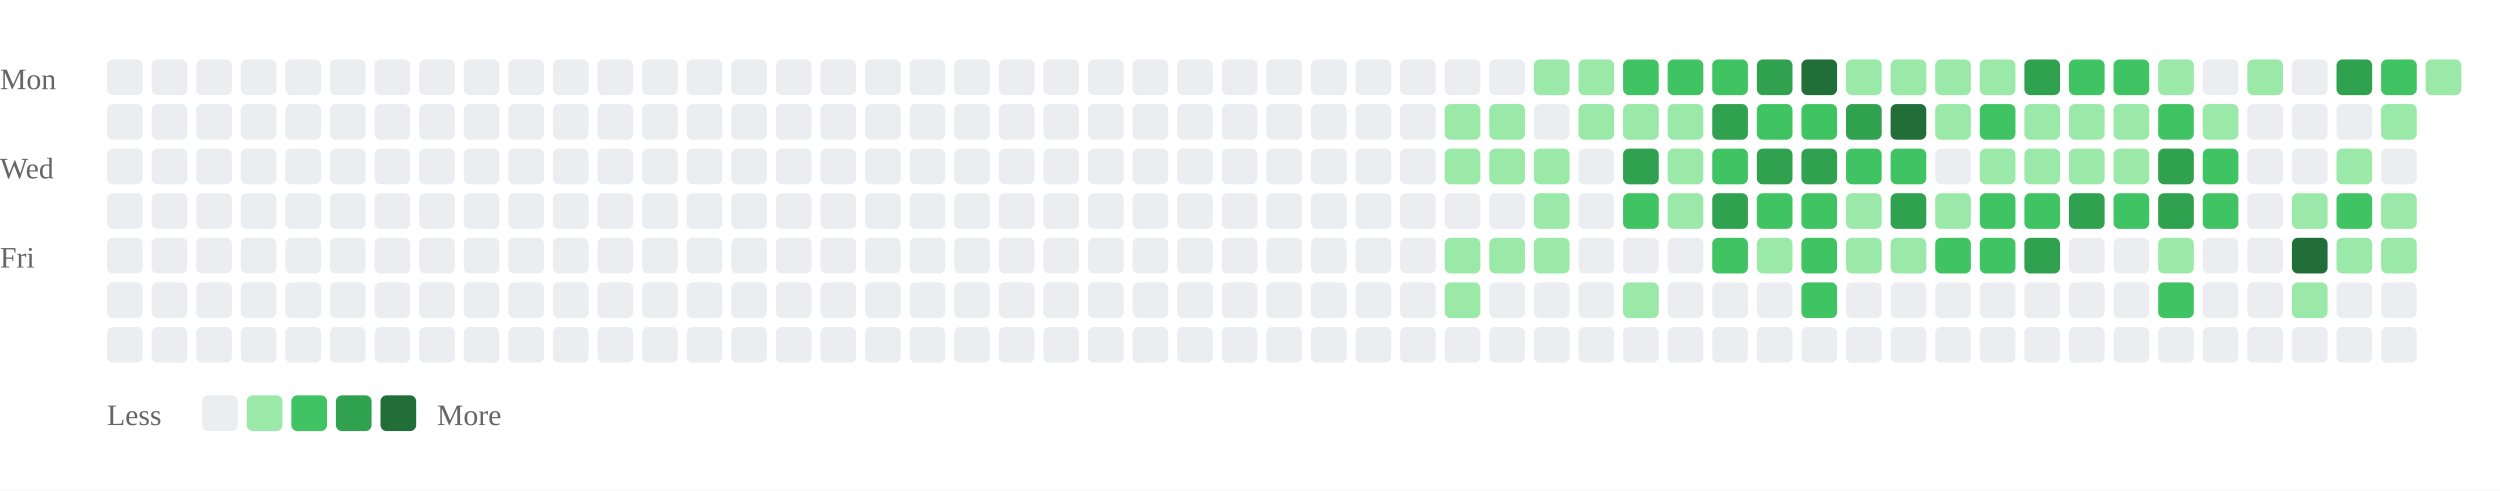
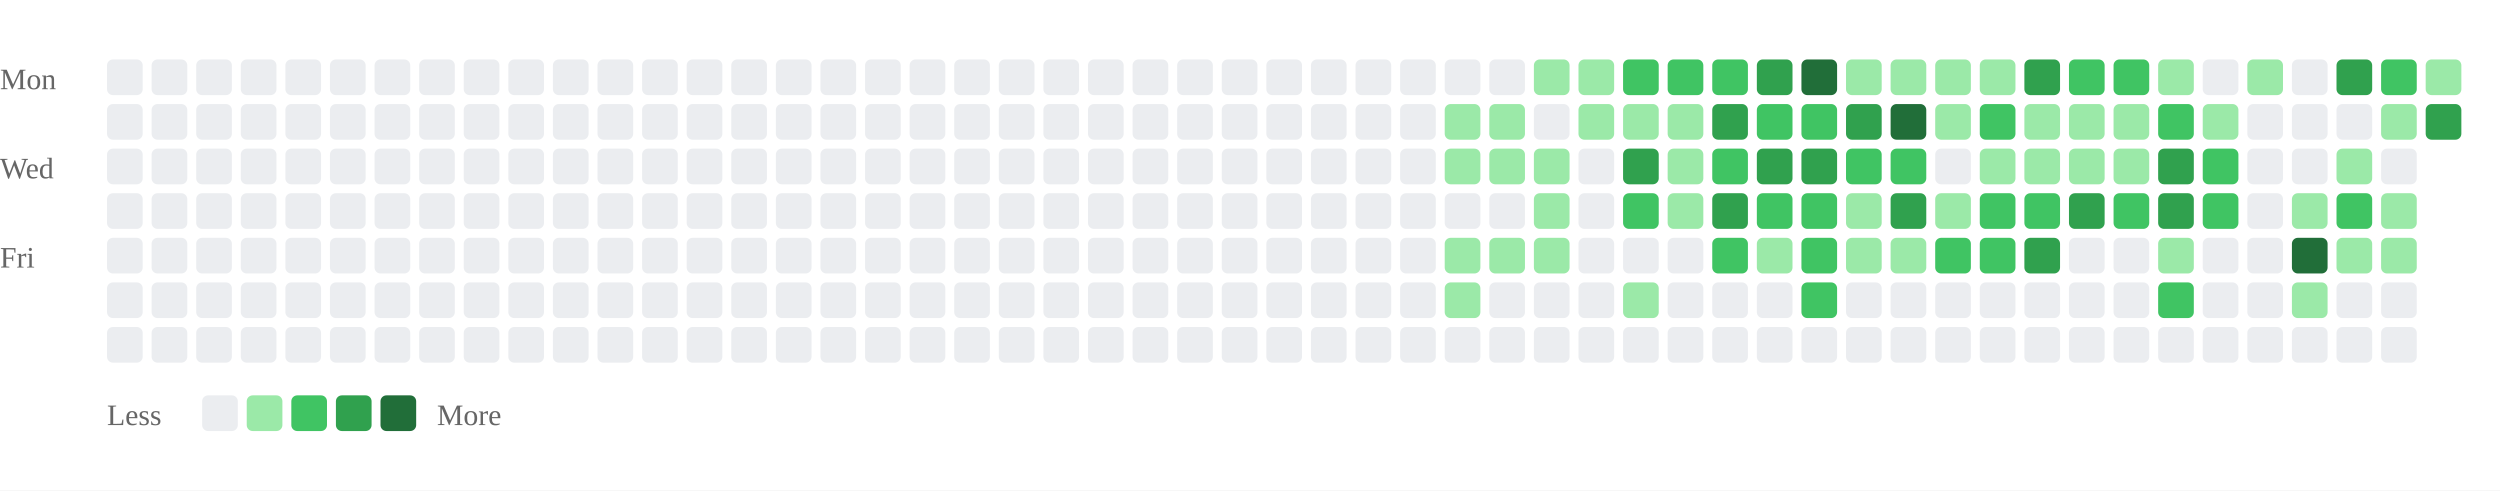
<svg xmlns="http://www.w3.org/2000/svg" width="841" height="165" role="img" aria-label="GitLab contribution heatmap for jianjiale">
  <rect width="100%" height="100%" fill="#ffffff" />
  <text x="0" y="30" font-size="10" fill="#666">Mon</text>
  <text x="0" y="45" font-size="10" fill="#666" />
  <text x="0" y="60" font-size="10" fill="#666">Wed</text>
  <text x="0" y="75" font-size="10" fill="#666" />
  <text x="0" y="90" font-size="10" fill="#666">Fri</text>
  <text x="0" y="105" font-size="10" fill="#666" />
  <text x="0" y="120" font-size="10" fill="#666" />
  <rect x="36" y="20" width="12" height="12" rx="2" fill="#ebedf0" data-date="2025-10-27" data-count="0" />
  <rect x="36" y="35" width="12" height="12" rx="2" fill="#ebedf0" data-date="2025-10-28" data-count="0" />
  <rect x="36" y="50" width="12" height="12" rx="2" fill="#ebedf0" data-date="2025-10-29" data-count="0" />
  <rect x="36" y="65" width="12" height="12" rx="2" fill="#ebedf0" data-date="2025-10-30" data-count="0" />
  <rect x="36" y="80" width="12" height="12" rx="2" fill="#ebedf0" data-date="2025-10-31" data-count="0" />
  <rect x="36" y="95" width="12" height="12" rx="2" fill="#ebedf0" data-date="2025-11-01" data-count="0" />
  <rect x="36" y="110" width="12" height="12" rx="2" fill="#ebedf0" data-date="2025-11-02" data-count="0" />
  <rect x="51" y="20" width="12" height="12" rx="2" fill="#ebedf0" data-date="2025-11-03" data-count="0" />
  <rect x="51" y="35" width="12" height="12" rx="2" fill="#ebedf0" data-date="2025-11-04" data-count="0" />
  <rect x="51" y="50" width="12" height="12" rx="2" fill="#ebedf0" data-date="2025-11-05" data-count="0" />
  <rect x="51" y="65" width="12" height="12" rx="2" fill="#ebedf0" data-date="2025-11-06" data-count="0" />
  <rect x="51" y="80" width="12" height="12" rx="2" fill="#ebedf0" data-date="2025-11-07" data-count="0" />
  <rect x="51" y="95" width="12" height="12" rx="2" fill="#ebedf0" data-date="2025-11-08" data-count="0" />
  <rect x="51" y="110" width="12" height="12" rx="2" fill="#ebedf0" data-date="2025-11-09" data-count="0" />
  <rect x="66" y="20" width="12" height="12" rx="2" fill="#ebedf0" data-date="2025-11-10" data-count="0" />
  <rect x="66" y="35" width="12" height="12" rx="2" fill="#ebedf0" data-date="2025-11-11" data-count="0" />
  <rect x="66" y="50" width="12" height="12" rx="2" fill="#ebedf0" data-date="2025-11-12" data-count="0" />
  <rect x="66" y="65" width="12" height="12" rx="2" fill="#ebedf0" data-date="2025-11-13" data-count="0" />
  <rect x="66" y="80" width="12" height="12" rx="2" fill="#ebedf0" data-date="2025-11-14" data-count="0" />
  <rect x="66" y="95" width="12" height="12" rx="2" fill="#ebedf0" data-date="2025-11-15" data-count="0" />
  <rect x="66" y="110" width="12" height="12" rx="2" fill="#ebedf0" data-date="2025-11-16" data-count="0" />
  <rect x="81" y="20" width="12" height="12" rx="2" fill="#ebedf0" data-date="2025-11-17" data-count="0" />
  <rect x="81" y="35" width="12" height="12" rx="2" fill="#ebedf0" data-date="2025-11-18" data-count="0" />
  <rect x="81" y="50" width="12" height="12" rx="2" fill="#ebedf0" data-date="2025-11-19" data-count="0" />
  <rect x="81" y="65" width="12" height="12" rx="2" fill="#ebedf0" data-date="2025-11-20" data-count="0" />
  <rect x="81" y="80" width="12" height="12" rx="2" fill="#ebedf0" data-date="2025-11-21" data-count="0" />
  <rect x="81" y="95" width="12" height="12" rx="2" fill="#ebedf0" data-date="2025-11-22" data-count="0" />
  <rect x="81" y="110" width="12" height="12" rx="2" fill="#ebedf0" data-date="2025-11-23" data-count="0" />
  <rect x="96" y="20" width="12" height="12" rx="2" fill="#ebedf0" data-date="2025-11-24" data-count="0" />
  <rect x="96" y="35" width="12" height="12" rx="2" fill="#ebedf0" data-date="2025-11-25" data-count="0" />
  <rect x="96" y="50" width="12" height="12" rx="2" fill="#ebedf0" data-date="2025-11-26" data-count="0" />
  <rect x="96" y="65" width="12" height="12" rx="2" fill="#ebedf0" data-date="2025-11-27" data-count="0" />
  <rect x="96" y="80" width="12" height="12" rx="2" fill="#ebedf0" data-date="2025-11-28" data-count="0" />
  <rect x="96" y="95" width="12" height="12" rx="2" fill="#ebedf0" data-date="2025-11-29" data-count="0" />
  <rect x="96" y="110" width="12" height="12" rx="2" fill="#ebedf0" data-date="2025-11-30" data-count="0" />
  <rect x="111" y="20" width="12" height="12" rx="2" fill="#ebedf0" data-date="2025-12-01" data-count="0" />
  <rect x="111" y="35" width="12" height="12" rx="2" fill="#ebedf0" data-date="2025-12-02" data-count="0" />
  <rect x="111" y="50" width="12" height="12" rx="2" fill="#ebedf0" data-date="2025-12-03" data-count="0" />
  <rect x="111" y="65" width="12" height="12" rx="2" fill="#ebedf0" data-date="2025-12-04" data-count="0" />
  <rect x="111" y="80" width="12" height="12" rx="2" fill="#ebedf0" data-date="2025-12-05" data-count="0" />
  <rect x="111" y="95" width="12" height="12" rx="2" fill="#ebedf0" data-date="2025-12-06" data-count="0" />
  <rect x="111" y="110" width="12" height="12" rx="2" fill="#ebedf0" data-date="2025-12-07" data-count="0" />
  <rect x="126" y="20" width="12" height="12" rx="2" fill="#ebedf0" data-date="2025-12-08" data-count="0" />
  <rect x="126" y="35" width="12" height="12" rx="2" fill="#ebedf0" data-date="2025-12-09" data-count="0" />
  <rect x="126" y="50" width="12" height="12" rx="2" fill="#ebedf0" data-date="2025-12-10" data-count="0" />
  <rect x="126" y="65" width="12" height="12" rx="2" fill="#ebedf0" data-date="2025-12-11" data-count="0" />
  <rect x="126" y="80" width="12" height="12" rx="2" fill="#ebedf0" data-date="2025-12-12" data-count="0" />
  <rect x="126" y="95" width="12" height="12" rx="2" fill="#ebedf0" data-date="2025-12-13" data-count="0" />
  <rect x="126" y="110" width="12" height="12" rx="2" fill="#ebedf0" data-date="2025-12-14" data-count="0" />
  <rect x="141" y="20" width="12" height="12" rx="2" fill="#ebedf0" data-date="2025-12-15" data-count="0" />
  <rect x="141" y="35" width="12" height="12" rx="2" fill="#ebedf0" data-date="2025-12-16" data-count="0" />
  <rect x="141" y="50" width="12" height="12" rx="2" fill="#ebedf0" data-date="2025-12-17" data-count="0" />
  <rect x="141" y="65" width="12" height="12" rx="2" fill="#ebedf0" data-date="2025-12-18" data-count="0" />
  <rect x="141" y="80" width="12" height="12" rx="2" fill="#ebedf0" data-date="2025-12-19" data-count="0" />
  <rect x="141" y="95" width="12" height="12" rx="2" fill="#ebedf0" data-date="2025-12-20" data-count="0" />
  <rect x="141" y="110" width="12" height="12" rx="2" fill="#ebedf0" data-date="2025-12-21" data-count="0" />
  <rect x="156" y="20" width="12" height="12" rx="2" fill="#ebedf0" data-date="2025-12-22" data-count="0" />
  <rect x="156" y="35" width="12" height="12" rx="2" fill="#ebedf0" data-date="2025-12-23" data-count="0" />
  <rect x="156" y="50" width="12" height="12" rx="2" fill="#ebedf0" data-date="2025-12-24" data-count="0" />
  <rect x="156" y="65" width="12" height="12" rx="2" fill="#ebedf0" data-date="2025-12-25" data-count="0" />
  <rect x="156" y="80" width="12" height="12" rx="2" fill="#ebedf0" data-date="2025-12-26" data-count="0" />
  <rect x="156" y="95" width="12" height="12" rx="2" fill="#ebedf0" data-date="2025-12-27" data-count="0" />
  <rect x="156" y="110" width="12" height="12" rx="2" fill="#ebedf0" data-date="2025-12-28" data-count="0" />
  <rect x="171" y="20" width="12" height="12" rx="2" fill="#ebedf0" data-date="2025-12-29" data-count="0" />
  <rect x="171" y="35" width="12" height="12" rx="2" fill="#ebedf0" data-date="2025-12-30" data-count="0" />
  <rect x="171" y="50" width="12" height="12" rx="2" fill="#ebedf0" data-date="2025-12-31" data-count="0" />
  <rect x="171" y="65" width="12" height="12" rx="2" fill="#ebedf0" data-date="2026-01-01" data-count="0" />
  <rect x="171" y="80" width="12" height="12" rx="2" fill="#ebedf0" data-date="2026-01-02" data-count="0" />
  <rect x="171" y="95" width="12" height="12" rx="2" fill="#ebedf0" data-date="2026-01-03" data-count="0" />
  <rect x="171" y="110" width="12" height="12" rx="2" fill="#ebedf0" data-date="2026-01-04" data-count="0" />
  <rect x="186" y="20" width="12" height="12" rx="2" fill="#ebedf0" data-date="2026-01-05" data-count="0" />
  <rect x="186" y="35" width="12" height="12" rx="2" fill="#ebedf0" data-date="2026-01-06" data-count="0" />
  <rect x="186" y="50" width="12" height="12" rx="2" fill="#ebedf0" data-date="2026-01-07" data-count="0" />
  <rect x="186" y="65" width="12" height="12" rx="2" fill="#ebedf0" data-date="2026-01-08" data-count="0" />
  <rect x="186" y="80" width="12" height="12" rx="2" fill="#ebedf0" data-date="2026-01-09" data-count="0" />
  <rect x="186" y="95" width="12" height="12" rx="2" fill="#ebedf0" data-date="2026-01-10" data-count="0" />
  <rect x="186" y="110" width="12" height="12" rx="2" fill="#ebedf0" data-date="2026-01-11" data-count="0" />
  <rect x="201" y="20" width="12" height="12" rx="2" fill="#ebedf0" data-date="2026-01-12" data-count="0" />
  <rect x="201" y="35" width="12" height="12" rx="2" fill="#ebedf0" data-date="2026-01-13" data-count="0" />
  <rect x="201" y="50" width="12" height="12" rx="2" fill="#ebedf0" data-date="2026-01-14" data-count="0" />
  <rect x="201" y="65" width="12" height="12" rx="2" fill="#ebedf0" data-date="2026-01-15" data-count="0" />
  <rect x="201" y="80" width="12" height="12" rx="2" fill="#ebedf0" data-date="2026-01-16" data-count="0" />
  <rect x="201" y="95" width="12" height="12" rx="2" fill="#ebedf0" data-date="2026-01-17" data-count="0" />
  <rect x="201" y="110" width="12" height="12" rx="2" fill="#ebedf0" data-date="2026-01-18" data-count="0" />
  <rect x="216" y="20" width="12" height="12" rx="2" fill="#ebedf0" data-date="2026-01-19" data-count="0" />
  <rect x="216" y="35" width="12" height="12" rx="2" fill="#ebedf0" data-date="2026-01-20" data-count="0" />
  <rect x="216" y="50" width="12" height="12" rx="2" fill="#ebedf0" data-date="2026-01-21" data-count="0" />
  <rect x="216" y="65" width="12" height="12" rx="2" fill="#ebedf0" data-date="2026-01-22" data-count="0" />
  <rect x="216" y="80" width="12" height="12" rx="2" fill="#ebedf0" data-date="2026-01-23" data-count="0" />
  <rect x="216" y="95" width="12" height="12" rx="2" fill="#ebedf0" data-date="2026-01-24" data-count="0" />
  <rect x="216" y="110" width="12" height="12" rx="2" fill="#ebedf0" data-date="2026-01-25" data-count="0" />
  <rect x="231" y="20" width="12" height="12" rx="2" fill="#ebedf0" data-date="2026-01-26" data-count="0" />
  <rect x="231" y="35" width="12" height="12" rx="2" fill="#ebedf0" data-date="2026-01-27" data-count="0" />
  <rect x="231" y="50" width="12" height="12" rx="2" fill="#ebedf0" data-date="2026-01-28" data-count="0" />
  <rect x="231" y="65" width="12" height="12" rx="2" fill="#ebedf0" data-date="2026-01-29" data-count="0" />
  <rect x="231" y="80" width="12" height="12" rx="2" fill="#ebedf0" data-date="2026-01-30" data-count="0" />
  <rect x="231" y="95" width="12" height="12" rx="2" fill="#ebedf0" data-date="2026-01-31" data-count="0" />
  <rect x="231" y="110" width="12" height="12" rx="2" fill="#ebedf0" data-date="2026-02-01" data-count="0" />
  <rect x="246" y="20" width="12" height="12" rx="2" fill="#ebedf0" data-date="2026-02-02" data-count="0" />
  <rect x="246" y="35" width="12" height="12" rx="2" fill="#ebedf0" data-date="2026-02-03" data-count="0" />
  <rect x="246" y="50" width="12" height="12" rx="2" fill="#ebedf0" data-date="2026-02-04" data-count="0" />
  <rect x="246" y="65" width="12" height="12" rx="2" fill="#ebedf0" data-date="2026-02-05" data-count="0" />
  <rect x="246" y="80" width="12" height="12" rx="2" fill="#ebedf0" data-date="2026-02-06" data-count="0" />
  <rect x="246" y="95" width="12" height="12" rx="2" fill="#ebedf0" data-date="2026-02-07" data-count="0" />
  <rect x="246" y="110" width="12" height="12" rx="2" fill="#ebedf0" data-date="2026-02-08" data-count="0" />
  <rect x="261" y="20" width="12" height="12" rx="2" fill="#ebedf0" data-date="2026-02-09" data-count="0" />
  <rect x="261" y="35" width="12" height="12" rx="2" fill="#ebedf0" data-date="2026-02-10" data-count="0" />
  <rect x="261" y="50" width="12" height="12" rx="2" fill="#ebedf0" data-date="2026-02-11" data-count="0" />
  <rect x="261" y="65" width="12" height="12" rx="2" fill="#ebedf0" data-date="2026-02-12" data-count="0" />
  <rect x="261" y="80" width="12" height="12" rx="2" fill="#ebedf0" data-date="2026-02-13" data-count="0" />
  <rect x="261" y="95" width="12" height="12" rx="2" fill="#ebedf0" data-date="2026-02-14" data-count="0" />
  <rect x="261" y="110" width="12" height="12" rx="2" fill="#ebedf0" data-date="2026-02-15" data-count="0" />
  <rect x="276" y="20" width="12" height="12" rx="2" fill="#ebedf0" data-date="2026-02-16" data-count="0" />
  <rect x="276" y="35" width="12" height="12" rx="2" fill="#ebedf0" data-date="2026-02-17" data-count="0" />
  <rect x="276" y="50" width="12" height="12" rx="2" fill="#ebedf0" data-date="2026-02-18" data-count="0" />
  <rect x="276" y="65" width="12" height="12" rx="2" fill="#ebedf0" data-date="2026-02-19" data-count="0" />
  <rect x="276" y="80" width="12" height="12" rx="2" fill="#ebedf0" data-date="2026-02-20" data-count="0" />
  <rect x="276" y="95" width="12" height="12" rx="2" fill="#ebedf0" data-date="2026-02-21" data-count="0" />
  <rect x="276" y="110" width="12" height="12" rx="2" fill="#ebedf0" data-date="2026-02-22" data-count="0" />
  <rect x="291" y="20" width="12" height="12" rx="2" fill="#ebedf0" data-date="2026-02-23" data-count="0" />
  <rect x="291" y="35" width="12" height="12" rx="2" fill="#ebedf0" data-date="2026-02-24" data-count="0" />
  <rect x="291" y="50" width="12" height="12" rx="2" fill="#ebedf0" data-date="2026-02-25" data-count="0" />
  <rect x="291" y="65" width="12" height="12" rx="2" fill="#ebedf0" data-date="2026-02-26" data-count="0" />
  <rect x="291" y="80" width="12" height="12" rx="2" fill="#ebedf0" data-date="2026-02-27" data-count="0" />
  <rect x="291" y="95" width="12" height="12" rx="2" fill="#ebedf0" data-date="2026-02-28" data-count="0" />
  <rect x="291" y="110" width="12" height="12" rx="2" fill="#ebedf0" data-date="2026-03-01" data-count="0" />
  <rect x="306" y="20" width="12" height="12" rx="2" fill="#ebedf0" data-date="2026-03-02" data-count="0" />
  <rect x="306" y="35" width="12" height="12" rx="2" fill="#ebedf0" data-date="2026-03-03" data-count="0" />
  <rect x="306" y="50" width="12" height="12" rx="2" fill="#ebedf0" data-date="2026-03-04" data-count="0" />
  <rect x="306" y="65" width="12" height="12" rx="2" fill="#ebedf0" data-date="2026-03-05" data-count="0" />
  <rect x="306" y="80" width="12" height="12" rx="2" fill="#ebedf0" data-date="2026-03-06" data-count="0" />
  <rect x="306" y="95" width="12" height="12" rx="2" fill="#ebedf0" data-date="2026-03-07" data-count="0" />
  <rect x="306" y="110" width="12" height="12" rx="2" fill="#ebedf0" data-date="2026-03-08" data-count="0" />
  <rect x="321" y="20" width="12" height="12" rx="2" fill="#ebedf0" data-date="2026-03-09" data-count="0" />
  <rect x="321" y="35" width="12" height="12" rx="2" fill="#ebedf0" data-date="2026-03-10" data-count="0" />
  <rect x="321" y="50" width="12" height="12" rx="2" fill="#ebedf0" data-date="2026-03-11" data-count="0" />
  <rect x="321" y="65" width="12" height="12" rx="2" fill="#ebedf0" data-date="2026-03-12" data-count="0" />
  <rect x="321" y="80" width="12" height="12" rx="2" fill="#ebedf0" data-date="2026-03-13" data-count="0" />
  <rect x="321" y="95" width="12" height="12" rx="2" fill="#ebedf0" data-date="2026-03-14" data-count="0" />
  <rect x="321" y="110" width="12" height="12" rx="2" fill="#ebedf0" data-date="2026-03-15" data-count="0" />
  <rect x="336" y="20" width="12" height="12" rx="2" fill="#ebedf0" data-date="2026-03-16" data-count="0" />
  <rect x="336" y="35" width="12" height="12" rx="2" fill="#ebedf0" data-date="2026-03-17" data-count="0" />
  <rect x="336" y="50" width="12" height="12" rx="2" fill="#ebedf0" data-date="2026-03-18" data-count="0" />
  <rect x="336" y="65" width="12" height="12" rx="2" fill="#ebedf0" data-date="2026-03-19" data-count="0" />
  <rect x="336" y="80" width="12" height="12" rx="2" fill="#ebedf0" data-date="2026-03-20" data-count="0" />
  <rect x="336" y="95" width="12" height="12" rx="2" fill="#ebedf0" data-date="2026-03-21" data-count="0" />
  <rect x="336" y="110" width="12" height="12" rx="2" fill="#ebedf0" data-date="2026-03-22" data-count="0" />
  <rect x="351" y="20" width="12" height="12" rx="2" fill="#ebedf0" data-date="2026-03-23" data-count="0" />
  <rect x="351" y="35" width="12" height="12" rx="2" fill="#ebedf0" data-date="2026-03-24" data-count="0" />
  <rect x="351" y="50" width="12" height="12" rx="2" fill="#ebedf0" data-date="2026-03-25" data-count="0" />
  <rect x="351" y="65" width="12" height="12" rx="2" fill="#ebedf0" data-date="2026-03-26" data-count="0" />
  <rect x="351" y="80" width="12" height="12" rx="2" fill="#ebedf0" data-date="2026-03-27" data-count="0" />
  <rect x="351" y="95" width="12" height="12" rx="2" fill="#ebedf0" data-date="2026-03-28" data-count="0" />
  <rect x="351" y="110" width="12" height="12" rx="2" fill="#ebedf0" data-date="2026-03-29" data-count="0" />
  <rect x="366" y="20" width="12" height="12" rx="2" fill="#ebedf0" data-date="2026-03-30" data-count="0" />
  <rect x="366" y="35" width="12" height="12" rx="2" fill="#ebedf0" data-date="2026-03-31" data-count="0" />
  <rect x="366" y="50" width="12" height="12" rx="2" fill="#ebedf0" data-date="2026-04-01" data-count="0" />
  <rect x="366" y="65" width="12" height="12" rx="2" fill="#ebedf0" data-date="2026-04-02" data-count="0" />
  <rect x="366" y="80" width="12" height="12" rx="2" fill="#ebedf0" data-date="2026-04-03" data-count="0" />
  <rect x="366" y="95" width="12" height="12" rx="2" fill="#ebedf0" data-date="2026-04-04" data-count="0" />
  <rect x="366" y="110" width="12" height="12" rx="2" fill="#ebedf0" data-date="2026-04-05" data-count="0" />
  <rect x="381" y="20" width="12" height="12" rx="2" fill="#ebedf0" data-date="2026-04-06" data-count="0" />
  <rect x="381" y="35" width="12" height="12" rx="2" fill="#ebedf0" data-date="2026-04-07" data-count="0" />
  <rect x="381" y="50" width="12" height="12" rx="2" fill="#ebedf0" data-date="2026-04-08" data-count="0" />
  <rect x="381" y="65" width="12" height="12" rx="2" fill="#ebedf0" data-date="2026-04-09" data-count="0" />
  <rect x="381" y="80" width="12" height="12" rx="2" fill="#ebedf0" data-date="2026-04-10" data-count="0" />
  <rect x="381" y="95" width="12" height="12" rx="2" fill="#ebedf0" data-date="2026-04-11" data-count="0" />
  <rect x="381" y="110" width="12" height="12" rx="2" fill="#ebedf0" data-date="2026-04-12" data-count="0" />
  <rect x="396" y="20" width="12" height="12" rx="2" fill="#ebedf0" data-date="2026-04-13" data-count="0" />
  <rect x="396" y="35" width="12" height="12" rx="2" fill="#ebedf0" data-date="2026-04-14" data-count="0" />
  <rect x="396" y="50" width="12" height="12" rx="2" fill="#ebedf0" data-date="2026-04-15" data-count="0" />
  <rect x="396" y="65" width="12" height="12" rx="2" fill="#ebedf0" data-date="2026-04-16" data-count="0" />
  <rect x="396" y="80" width="12" height="12" rx="2" fill="#ebedf0" data-date="2026-04-17" data-count="0" />
  <rect x="396" y="95" width="12" height="12" rx="2" fill="#ebedf0" data-date="2026-04-18" data-count="0" />
  <rect x="396" y="110" width="12" height="12" rx="2" fill="#ebedf0" data-date="2026-04-19" data-count="0" />
  <rect x="411" y="20" width="12" height="12" rx="2" fill="#ebedf0" data-date="2026-04-20" data-count="0" />
  <rect x="411" y="35" width="12" height="12" rx="2" fill="#ebedf0" data-date="2026-04-21" data-count="0" />
  <rect x="411" y="50" width="12" height="12" rx="2" fill="#ebedf0" data-date="2026-04-22" data-count="0" />
  <rect x="411" y="65" width="12" height="12" rx="2" fill="#ebedf0" data-date="2026-04-23" data-count="0" />
  <rect x="411" y="80" width="12" height="12" rx="2" fill="#ebedf0" data-date="2026-04-24" data-count="0" />
  <rect x="411" y="95" width="12" height="12" rx="2" fill="#ebedf0" data-date="2026-04-25" data-count="0" />
  <rect x="411" y="110" width="12" height="12" rx="2" fill="#ebedf0" data-date="2026-04-26" data-count="0" />
  <rect x="426" y="20" width="12" height="12" rx="2" fill="#ebedf0" data-date="2026-04-27" data-count="0" />
  <rect x="426" y="35" width="12" height="12" rx="2" fill="#ebedf0" data-date="2026-04-28" data-count="0" />
  <rect x="426" y="50" width="12" height="12" rx="2" fill="#ebedf0" data-date="2026-04-29" data-count="0" />
  <rect x="426" y="65" width="12" height="12" rx="2" fill="#ebedf0" data-date="2026-04-30" data-count="0" />
  <rect x="426" y="80" width="12" height="12" rx="2" fill="#ebedf0" data-date="2026-05-01" data-count="0" />
  <rect x="426" y="95" width="12" height="12" rx="2" fill="#ebedf0" data-date="2026-05-02" data-count="0" />
  <rect x="426" y="110" width="12" height="12" rx="2" fill="#ebedf0" data-date="2026-05-03" data-count="0" />
  <rect x="441" y="20" width="12" height="12" rx="2" fill="#ebedf0" data-date="2026-05-04" data-count="0" />
  <rect x="441" y="35" width="12" height="12" rx="2" fill="#ebedf0" data-date="2026-05-05" data-count="0" />
  <rect x="441" y="50" width="12" height="12" rx="2" fill="#ebedf0" data-date="2026-05-06" data-count="0" />
  <rect x="441" y="65" width="12" height="12" rx="2" fill="#ebedf0" data-date="2026-05-07" data-count="0" />
  <rect x="441" y="80" width="12" height="12" rx="2" fill="#ebedf0" data-date="2026-05-08" data-count="0" />
  <rect x="441" y="95" width="12" height="12" rx="2" fill="#ebedf0" data-date="2026-05-09" data-count="0" />
  <rect x="441" y="110" width="12" height="12" rx="2" fill="#ebedf0" data-date="2026-05-10" data-count="0" />
  <rect x="456" y="20" width="12" height="12" rx="2" fill="#ebedf0" data-date="2026-05-11" data-count="0" />
  <rect x="456" y="35" width="12" height="12" rx="2" fill="#ebedf0" data-date="2026-05-12" data-count="0" />
  <rect x="456" y="50" width="12" height="12" rx="2" fill="#ebedf0" data-date="2026-05-13" data-count="0" />
  <rect x="456" y="65" width="12" height="12" rx="2" fill="#ebedf0" data-date="2026-05-14" data-count="0" />
  <rect x="456" y="80" width="12" height="12" rx="2" fill="#ebedf0" data-date="2026-05-15" data-count="0" />
  <rect x="456" y="95" width="12" height="12" rx="2" fill="#ebedf0" data-date="2026-05-16" data-count="0" />
  <rect x="456" y="110" width="12" height="12" rx="2" fill="#ebedf0" data-date="2026-05-17" data-count="0" />
  <rect x="471" y="20" width="12" height="12" rx="2" fill="#ebedf0" data-date="2026-05-18" data-count="0" />
  <rect x="471" y="35" width="12" height="12" rx="2" fill="#ebedf0" data-date="2026-05-19" data-count="0" />
  <rect x="471" y="50" width="12" height="12" rx="2" fill="#ebedf0" data-date="2026-05-20" data-count="0" />
  <rect x="471" y="65" width="12" height="12" rx="2" fill="#ebedf0" data-date="2026-05-21" data-count="0" />
  <rect x="471" y="80" width="12" height="12" rx="2" fill="#ebedf0" data-date="2026-05-22" data-count="0" />
  <rect x="471" y="95" width="12" height="12" rx="2" fill="#ebedf0" data-date="2026-05-23" data-count="0" />
  <rect x="471" y="110" width="12" height="12" rx="2" fill="#ebedf0" data-date="2026-05-24" data-count="0" />
  <rect x="486" y="20" width="12" height="12" rx="2" fill="#ebedf0" data-date="2026-05-25" data-count="0" />
  <rect x="486" y="35" width="12" height="12" rx="2" fill="#9be9a8" data-date="2026-05-26" data-count="1" />
  <rect x="486" y="50" width="12" height="12" rx="2" fill="#9be9a8" data-date="2026-05-27" data-count="1" />
  <rect x="486" y="65" width="12" height="12" rx="2" fill="#ebedf0" data-date="2026-05-28" data-count="0" />
  <rect x="486" y="80" width="12" height="12" rx="2" fill="#9be9a8" data-date="2026-05-29" data-count="7" />
  <rect x="486" y="95" width="12" height="12" rx="2" fill="#9be9a8" data-date="2026-05-30" data-count="2" />
  <rect x="486" y="110" width="12" height="12" rx="2" fill="#ebedf0" data-date="2026-05-31" data-count="0" />
  <rect x="501" y="20" width="12" height="12" rx="2" fill="#ebedf0" data-date="2026-06-01" data-count="0" />
  <rect x="501" y="35" width="12" height="12" rx="2" fill="#9be9a8" data-date="2026-06-02" data-count="2" />
  <rect x="501" y="50" width="12" height="12" rx="2" fill="#9be9a8" data-date="2026-06-03" data-count="4" />
  <rect x="501" y="65" width="12" height="12" rx="2" fill="#ebedf0" data-date="2026-06-04" data-count="0" />
  <rect x="501" y="80" width="12" height="12" rx="2" fill="#9be9a8" data-date="2026-06-05" data-count="1" />
  <rect x="501" y="95" width="12" height="12" rx="2" fill="#ebedf0" data-date="2026-06-06" data-count="0" />
  <rect x="501" y="110" width="12" height="12" rx="2" fill="#ebedf0" data-date="2026-06-07" data-count="0" />
  <rect x="516" y="20" width="12" height="12" rx="2" fill="#9be9a8" data-date="2026-06-08" data-count="3" />
  <rect x="516" y="35" width="12" height="12" rx="2" fill="#ebedf0" data-date="2026-06-09" data-count="0" />
  <rect x="516" y="50" width="12" height="12" rx="2" fill="#9be9a8" data-date="2026-06-10" data-count="3" />
  <rect x="516" y="65" width="12" height="12" rx="2" fill="#9be9a8" data-date="2026-06-11" data-count="1" />
  <rect x="516" y="80" width="12" height="12" rx="2" fill="#9be9a8" data-date="2026-06-12" data-count="4" />
  <rect x="516" y="95" width="12" height="12" rx="2" fill="#ebedf0" data-date="2026-06-13" data-count="0" />
  <rect x="516" y="110" width="12" height="12" rx="2" fill="#ebedf0" data-date="2026-06-14" data-count="0" />
  <rect x="531" y="20" width="12" height="12" rx="2" fill="#9be9a8" data-date="2026-06-15" data-count="4" />
  <rect x="531" y="35" width="12" height="12" rx="2" fill="#9be9a8" data-date="2026-06-16" data-count="4" />
  <rect x="531" y="50" width="12" height="12" rx="2" fill="#ebedf0" data-date="2026-06-17" data-count="0" />
  <rect x="531" y="65" width="12" height="12" rx="2" fill="#ebedf0" data-date="2026-06-18" data-count="0" />
  <rect x="531" y="80" width="12" height="12" rx="2" fill="#ebedf0" data-date="2026-06-19" data-count="0" />
  <rect x="531" y="95" width="12" height="12" rx="2" fill="#ebedf0" data-date="2026-06-20" data-count="0" />
  <rect x="531" y="110" width="12" height="12" rx="2" fill="#ebedf0" data-date="2026-06-21" data-count="0" />
  <rect x="546" y="20" width="12" height="12" rx="2" fill="#40c463" data-date="2026-06-22" data-count="11" />
  <rect x="546" y="35" width="12" height="12" rx="2" fill="#9be9a8" data-date="2026-06-23" data-count="4" />
  <rect x="546" y="50" width="12" height="12" rx="2" fill="#30a14e" data-date="2026-06-24" data-count="19" />
  <rect x="546" y="65" width="12" height="12" rx="2" fill="#40c463" data-date="2026-06-25" data-count="10" />
  <rect x="546" y="80" width="12" height="12" rx="2" fill="#ebedf0" data-date="2026-06-26" data-count="0" />
  <rect x="546" y="95" width="12" height="12" rx="2" fill="#9be9a8" data-date="2026-06-27" data-count="3" />
  <rect x="546" y="110" width="12" height="12" rx="2" fill="#ebedf0" data-date="2026-06-28" data-count="0" />
  <rect x="561" y="20" width="12" height="12" rx="2" fill="#40c463" data-date="2026-06-29" data-count="12" />
  <rect x="561" y="35" width="12" height="12" rx="2" fill="#9be9a8" data-date="2026-06-30" data-count="3" />
  <rect x="561" y="50" width="12" height="12" rx="2" fill="#9be9a8" data-date="2026-07-01" data-count="4" />
  <rect x="561" y="65" width="12" height="12" rx="2" fill="#9be9a8" data-date="2026-07-02" data-count="4" />
  <rect x="561" y="80" width="12" height="12" rx="2" fill="#ebedf0" data-date="2026-07-03" data-count="0" />
  <rect x="561" y="95" width="12" height="12" rx="2" fill="#ebedf0" data-date="2026-07-04" data-count="0" />
  <rect x="561" y="110" width="12" height="12" rx="2" fill="#ebedf0" data-date="2026-07-05" data-count="0" />
  <rect x="576" y="20" width="12" height="12" rx="2" fill="#40c463" data-date="2026-07-06" data-count="15" />
  <rect x="576" y="35" width="12" height="12" rx="2" fill="#30a14e" data-date="2026-07-07" data-count="16" />
  <rect x="576" y="50" width="12" height="12" rx="2" fill="#40c463" data-date="2026-07-08" data-count="15" />
  <rect x="576" y="65" width="12" height="12" rx="2" fill="#30a14e" data-date="2026-07-09" data-count="17" />
  <rect x="576" y="80" width="12" height="12" rx="2" fill="#40c463" data-date="2026-07-10" data-count="9" />
  <rect x="576" y="95" width="12" height="12" rx="2" fill="#ebedf0" data-date="2026-07-11" data-count="0" />
  <rect x="576" y="110" width="12" height="12" rx="2" fill="#ebedf0" data-date="2026-07-12" data-count="0" />
  <rect x="591" y="20" width="12" height="12" rx="2" fill="#30a14e" data-date="2026-07-13" data-count="19" />
  <rect x="591" y="35" width="12" height="12" rx="2" fill="#40c463" data-date="2026-07-14" data-count="10" />
  <rect x="591" y="50" width="12" height="12" rx="2" fill="#30a14e" data-date="2026-07-15" data-count="20" />
  <rect x="591" y="65" width="12" height="12" rx="2" fill="#40c463" data-date="2026-07-16" data-count="12" />
  <rect x="591" y="80" width="12" height="12" rx="2" fill="#9be9a8" data-date="2026-07-17" data-count="6" />
  <rect x="591" y="95" width="12" height="12" rx="2" fill="#ebedf0" data-date="2026-07-18" data-count="0" />
  <rect x="591" y="110" width="12" height="12" rx="2" fill="#ebedf0" data-date="2026-07-19" data-count="0" />
  <rect x="606" y="20" width="12" height="12" rx="2" fill="#216e39" data-date="2026-07-20" data-count="31" />
  <rect x="606" y="35" width="12" height="12" rx="2" fill="#40c463" data-date="2026-07-21" data-count="12" />
  <rect x="606" y="50" width="12" height="12" rx="2" fill="#30a14e" data-date="2026-07-22" data-count="16" />
  <rect x="606" y="65" width="12" height="12" rx="2" fill="#40c463" data-date="2026-07-23" data-count="14" />
  <rect x="606" y="80" width="12" height="12" rx="2" fill="#40c463" data-date="2026-07-24" data-count="14" />
  <rect x="606" y="95" width="12" height="12" rx="2" fill="#40c463" data-date="2026-07-25" data-count="11" />
  <rect x="606" y="110" width="12" height="12" rx="2" fill="#ebedf0" data-date="2026-07-26" data-count="0" />
  <rect x="621" y="20" width="12" height="12" rx="2" fill="#9be9a8" data-date="2026-07-27" data-count="1" />
  <rect x="621" y="35" width="12" height="12" rx="2" fill="#30a14e" data-date="2026-07-28" data-count="21" />
  <rect x="621" y="50" width="12" height="12" rx="2" fill="#40c463" data-date="2026-07-29" data-count="8" />
  <rect x="621" y="65" width="12" height="12" rx="2" fill="#9be9a8" data-date="2026-07-30" data-count="1" />
  <rect x="621" y="80" width="12" height="12" rx="2" fill="#9be9a8" data-date="2026-07-31" data-count="3" />
  <rect x="621" y="95" width="12" height="12" rx="2" fill="#ebedf0" data-date="2026-08-01" data-count="0" />
  <rect x="621" y="110" width="12" height="12" rx="2" fill="#ebedf0" data-date="2026-08-02" data-count="0" />
  <rect x="636" y="20" width="12" height="12" rx="2" fill="#9be9a8" data-date="2026-08-03" data-count="5" />
  <rect x="636" y="35" width="12" height="12" rx="2" fill="#216e39" data-date="2026-08-04" data-count="25" />
  <rect x="636" y="50" width="12" height="12" rx="2" fill="#40c463" data-date="2026-08-05" data-count="14" />
  <rect x="636" y="65" width="12" height="12" rx="2" fill="#30a14e" data-date="2026-08-06" data-count="16" />
  <rect x="636" y="80" width="12" height="12" rx="2" fill="#9be9a8" data-date="2026-08-07" data-count="3" />
  <rect x="636" y="95" width="12" height="12" rx="2" fill="#ebedf0" data-date="2026-08-08" data-count="0" />
  <rect x="636" y="110" width="12" height="12" rx="2" fill="#ebedf0" data-date="2026-08-09" data-count="0" />
  <rect x="651" y="20" width="12" height="12" rx="2" fill="#9be9a8" data-date="2026-08-10" data-count="7" />
  <rect x="651" y="35" width="12" height="12" rx="2" fill="#9be9a8" data-date="2026-08-11" data-count="2" />
  <rect x="651" y="50" width="12" height="12" rx="2" fill="#ebedf0" data-date="2026-08-12" data-count="0" />
  <rect x="651" y="65" width="12" height="12" rx="2" fill="#9be9a8" data-date="2026-08-13" data-count="6" />
  <rect x="651" y="80" width="12" height="12" rx="2" fill="#40c463" data-date="2026-08-14" data-count="12" />
  <rect x="651" y="95" width="12" height="12" rx="2" fill="#ebedf0" data-date="2026-08-15" data-count="0" />
  <rect x="651" y="110" width="12" height="12" rx="2" fill="#ebedf0" data-date="2026-08-16" data-count="0" />
  <rect x="666" y="20" width="12" height="12" rx="2" fill="#9be9a8" data-date="2026-08-17" data-count="2" />
  <rect x="666" y="35" width="12" height="12" rx="2" fill="#40c463" data-date="2026-08-18" data-count="14" />
  <rect x="666" y="50" width="12" height="12" rx="2" fill="#9be9a8" data-date="2026-08-19" data-count="6" />
  <rect x="666" y="65" width="12" height="12" rx="2" fill="#40c463" data-date="2026-08-20" data-count="14" />
  <rect x="666" y="80" width="12" height="12" rx="2" fill="#40c463" data-date="2026-08-21" data-count="11" />
  <rect x="666" y="95" width="12" height="12" rx="2" fill="#ebedf0" data-date="2026-08-22" data-count="0" />
  <rect x="666" y="110" width="12" height="12" rx="2" fill="#ebedf0" data-date="2026-08-23" data-count="0" />
  <rect x="681" y="20" width="12" height="12" rx="2" fill="#30a14e" data-date="2026-08-24" data-count="19" />
  <rect x="681" y="35" width="12" height="12" rx="2" fill="#9be9a8" data-date="2026-08-25" data-count="2" />
  <rect x="681" y="50" width="12" height="12" rx="2" fill="#9be9a8" data-date="2026-08-26" data-count="3" />
  <rect x="681" y="65" width="12" height="12" rx="2" fill="#40c463" data-date="2026-08-27" data-count="8" />
  <rect x="681" y="80" width="12" height="12" rx="2" fill="#30a14e" data-date="2026-08-28" data-count="16" />
  <rect x="681" y="95" width="12" height="12" rx="2" fill="#ebedf0" data-date="2026-08-29" data-count="0" />
  <rect x="681" y="110" width="12" height="12" rx="2" fill="#ebedf0" data-date="2026-08-30" data-count="0" />
  <rect x="696" y="20" width="12" height="12" rx="2" fill="#40c463" data-date="2026-08-31" data-count="10" />
  <rect x="696" y="35" width="12" height="12" rx="2" fill="#9be9a8" data-date="2026-09-01" data-count="4" />
  <rect x="696" y="50" width="12" height="12" rx="2" fill="#9be9a8" data-date="2026-09-02" data-count="7" />
  <rect x="696" y="65" width="12" height="12" rx="2" fill="#30a14e" data-date="2026-09-03" data-count="16" />
  <rect x="696" y="80" width="12" height="12" rx="2" fill="#ebedf0" data-date="2026-09-04" data-count="0" />
  <rect x="696" y="95" width="12" height="12" rx="2" fill="#ebedf0" data-date="2026-09-05" data-count="0" />
  <rect x="696" y="110" width="12" height="12" rx="2" fill="#ebedf0" data-date="2026-09-06" data-count="0" />
  <rect x="711" y="20" width="12" height="12" rx="2" fill="#40c463" data-date="2026-09-07" data-count="9" />
  <rect x="711" y="35" width="12" height="12" rx="2" fill="#9be9a8" data-date="2026-09-08" data-count="2" />
  <rect x="711" y="50" width="12" height="12" rx="2" fill="#9be9a8" data-date="2026-09-09" data-count="6" />
  <rect x="711" y="65" width="12" height="12" rx="2" fill="#40c463" data-date="2026-09-10" data-count="11" />
  <rect x="711" y="80" width="12" height="12" rx="2" fill="#ebedf0" data-date="2026-09-11" data-count="0" />
  <rect x="711" y="95" width="12" height="12" rx="2" fill="#ebedf0" data-date="2026-09-12" data-count="0" />
  <rect x="711" y="110" width="12" height="12" rx="2" fill="#ebedf0" data-date="2026-09-13" data-count="0" />
  <rect x="726" y="20" width="12" height="12" rx="2" fill="#9be9a8" data-date="2026-09-14" data-count="5" />
  <rect x="726" y="35" width="12" height="12" rx="2" fill="#40c463" data-date="2026-09-15" data-count="14" />
  <rect x="726" y="50" width="12" height="12" rx="2" fill="#30a14e" data-date="2026-09-16" data-count="20" />
  <rect x="726" y="65" width="12" height="12" rx="2" fill="#30a14e" data-date="2026-09-17" data-count="23" />
  <rect x="726" y="80" width="12" height="12" rx="2" fill="#9be9a8" data-date="2026-09-18" data-count="2" />
  <rect x="726" y="95" width="12" height="12" rx="2" fill="#40c463" data-date="2026-09-19" data-count="11" />
  <rect x="726" y="110" width="12" height="12" rx="2" fill="#ebedf0" data-date="2026-09-20" data-count="0" />
  <rect x="741" y="20" width="12" height="12" rx="2" fill="#ebedf0" data-date="2026-09-21" data-count="0" />
  <rect x="741" y="35" width="12" height="12" rx="2" fill="#9be9a8" data-date="2026-09-22" data-count="2" />
  <rect x="741" y="50" width="12" height="12" rx="2" fill="#40c463" data-date="2026-09-23" data-count="12" />
  <rect x="741" y="65" width="12" height="12" rx="2" fill="#40c463" data-date="2026-09-24" data-count="11" />
  <rect x="741" y="80" width="12" height="12" rx="2" fill="#ebedf0" data-date="2026-09-25" data-count="0" />
  <rect x="741" y="95" width="12" height="12" rx="2" fill="#ebedf0" data-date="2026-09-26" data-count="0" />
  <rect x="741" y="110" width="12" height="12" rx="2" fill="#ebedf0" data-date="2026-09-27" data-count="0" />
  <rect x="756" y="20" width="12" height="12" rx="2" fill="#9be9a8" data-date="2026-09-28" data-count="3" />
  <rect x="756" y="35" width="12" height="12" rx="2" fill="#ebedf0" data-date="2026-09-29" data-count="0" />
  <rect x="756" y="50" width="12" height="12" rx="2" fill="#ebedf0" data-date="2026-09-30" data-count="0" />
  <rect x="756" y="65" width="12" height="12" rx="2" fill="#ebedf0" data-date="2026-10-01" data-count="0" />
  <rect x="756" y="80" width="12" height="12" rx="2" fill="#ebedf0" data-date="2026-10-02" data-count="0" />
  <rect x="756" y="95" width="12" height="12" rx="2" fill="#ebedf0" data-date="2026-10-03" data-count="0" />
  <rect x="756" y="110" width="12" height="12" rx="2" fill="#ebedf0" data-date="2026-10-04" data-count="0" />
  <rect x="771" y="20" width="12" height="12" rx="2" fill="#ebedf0" data-date="2026-10-05" data-count="0" />
  <rect x="771" y="35" width="12" height="12" rx="2" fill="#ebedf0" data-date="2026-10-06" data-count="0" />
  <rect x="771" y="50" width="12" height="12" rx="2" fill="#ebedf0" data-date="2026-10-07" data-count="0" />
  <rect x="771" y="65" width="12" height="12" rx="2" fill="#9be9a8" data-date="2026-10-08" data-count="4" />
  <rect x="771" y="80" width="12" height="12" rx="2" fill="#216e39" data-date="2026-10-09" data-count="24" />
  <rect x="771" y="95" width="12" height="12" rx="2" fill="#9be9a8" data-date="2026-10-10" data-count="4" />
  <rect x="771" y="110" width="12" height="12" rx="2" fill="#ebedf0" data-date="2026-10-11" data-count="0" />
  <rect x="786" y="20" width="12" height="12" rx="2" fill="#30a14e" data-date="2026-10-12" data-count="17" />
  <rect x="786" y="35" width="12" height="12" rx="2" fill="#ebedf0" data-date="2026-10-13" data-count="0" />
  <rect x="786" y="50" width="12" height="12" rx="2" fill="#9be9a8" data-date="2026-10-14" data-count="3" />
  <rect x="786" y="65" width="12" height="12" rx="2" fill="#40c463" data-date="2026-10-15" data-count="12" />
  <rect x="786" y="80" width="12" height="12" rx="2" fill="#9be9a8" data-date="2026-10-16" data-count="6" />
  <rect x="786" y="95" width="12" height="12" rx="2" fill="#ebedf0" data-date="2026-10-17" data-count="0" />
  <rect x="786" y="110" width="12" height="12" rx="2" fill="#ebedf0" data-date="2026-10-18" data-count="0" />
  <rect x="801" y="20" width="12" height="12" rx="2" fill="#40c463" data-date="2026-10-19" data-count="14" />
  <rect x="801" y="35" width="12" height="12" rx="2" fill="#9be9a8" data-date="2026-10-20" data-count="4" />
  <rect x="801" y="50" width="12" height="12" rx="2" fill="#ebedf0" data-date="2026-10-21" data-count="0" />
  <rect x="801" y="65" width="12" height="12" rx="2" fill="#9be9a8" data-date="2026-10-22" data-count="4" />
  <rect x="801" y="80" width="12" height="12" rx="2" fill="#9be9a8" data-date="2026-10-23" data-count="5" />
  <rect x="801" y="95" width="12" height="12" rx="2" fill="#ebedf0" data-date="2026-10-24" data-count="0" />
  <rect x="801" y="110" width="12" height="12" rx="2" fill="#ebedf0" data-date="2026-10-25" data-count="0" />
  <rect x="816" y="20" width="12" height="12" rx="2" fill="#9be9a8" data-date="2026-10-26" data-count="1" />
+   <rect x="816" y="35" width="12" height="12" rx="2" fill="#30a14e" data-date="2026-10-27" data-count="16" />
  <text x="36" y="143" font-size="10" fill="#666">Less</text>
  <rect x="68" y="133" width="12" height="12" rx="2" fill="#ebedf0" />
  <rect x="83" y="133" width="12" height="12" rx="2" fill="#9be9a8" />
  <rect x="98" y="133" width="12" height="12" rx="2" fill="#40c463" />
  <rect x="113" y="133" width="12" height="12" rx="2" fill="#30a14e" />
  <rect x="128" y="133" width="12" height="12" rx="2" fill="#216e39" />
  <text x="147" y="143" font-size="10" fill="#666">More</text>
</svg>
